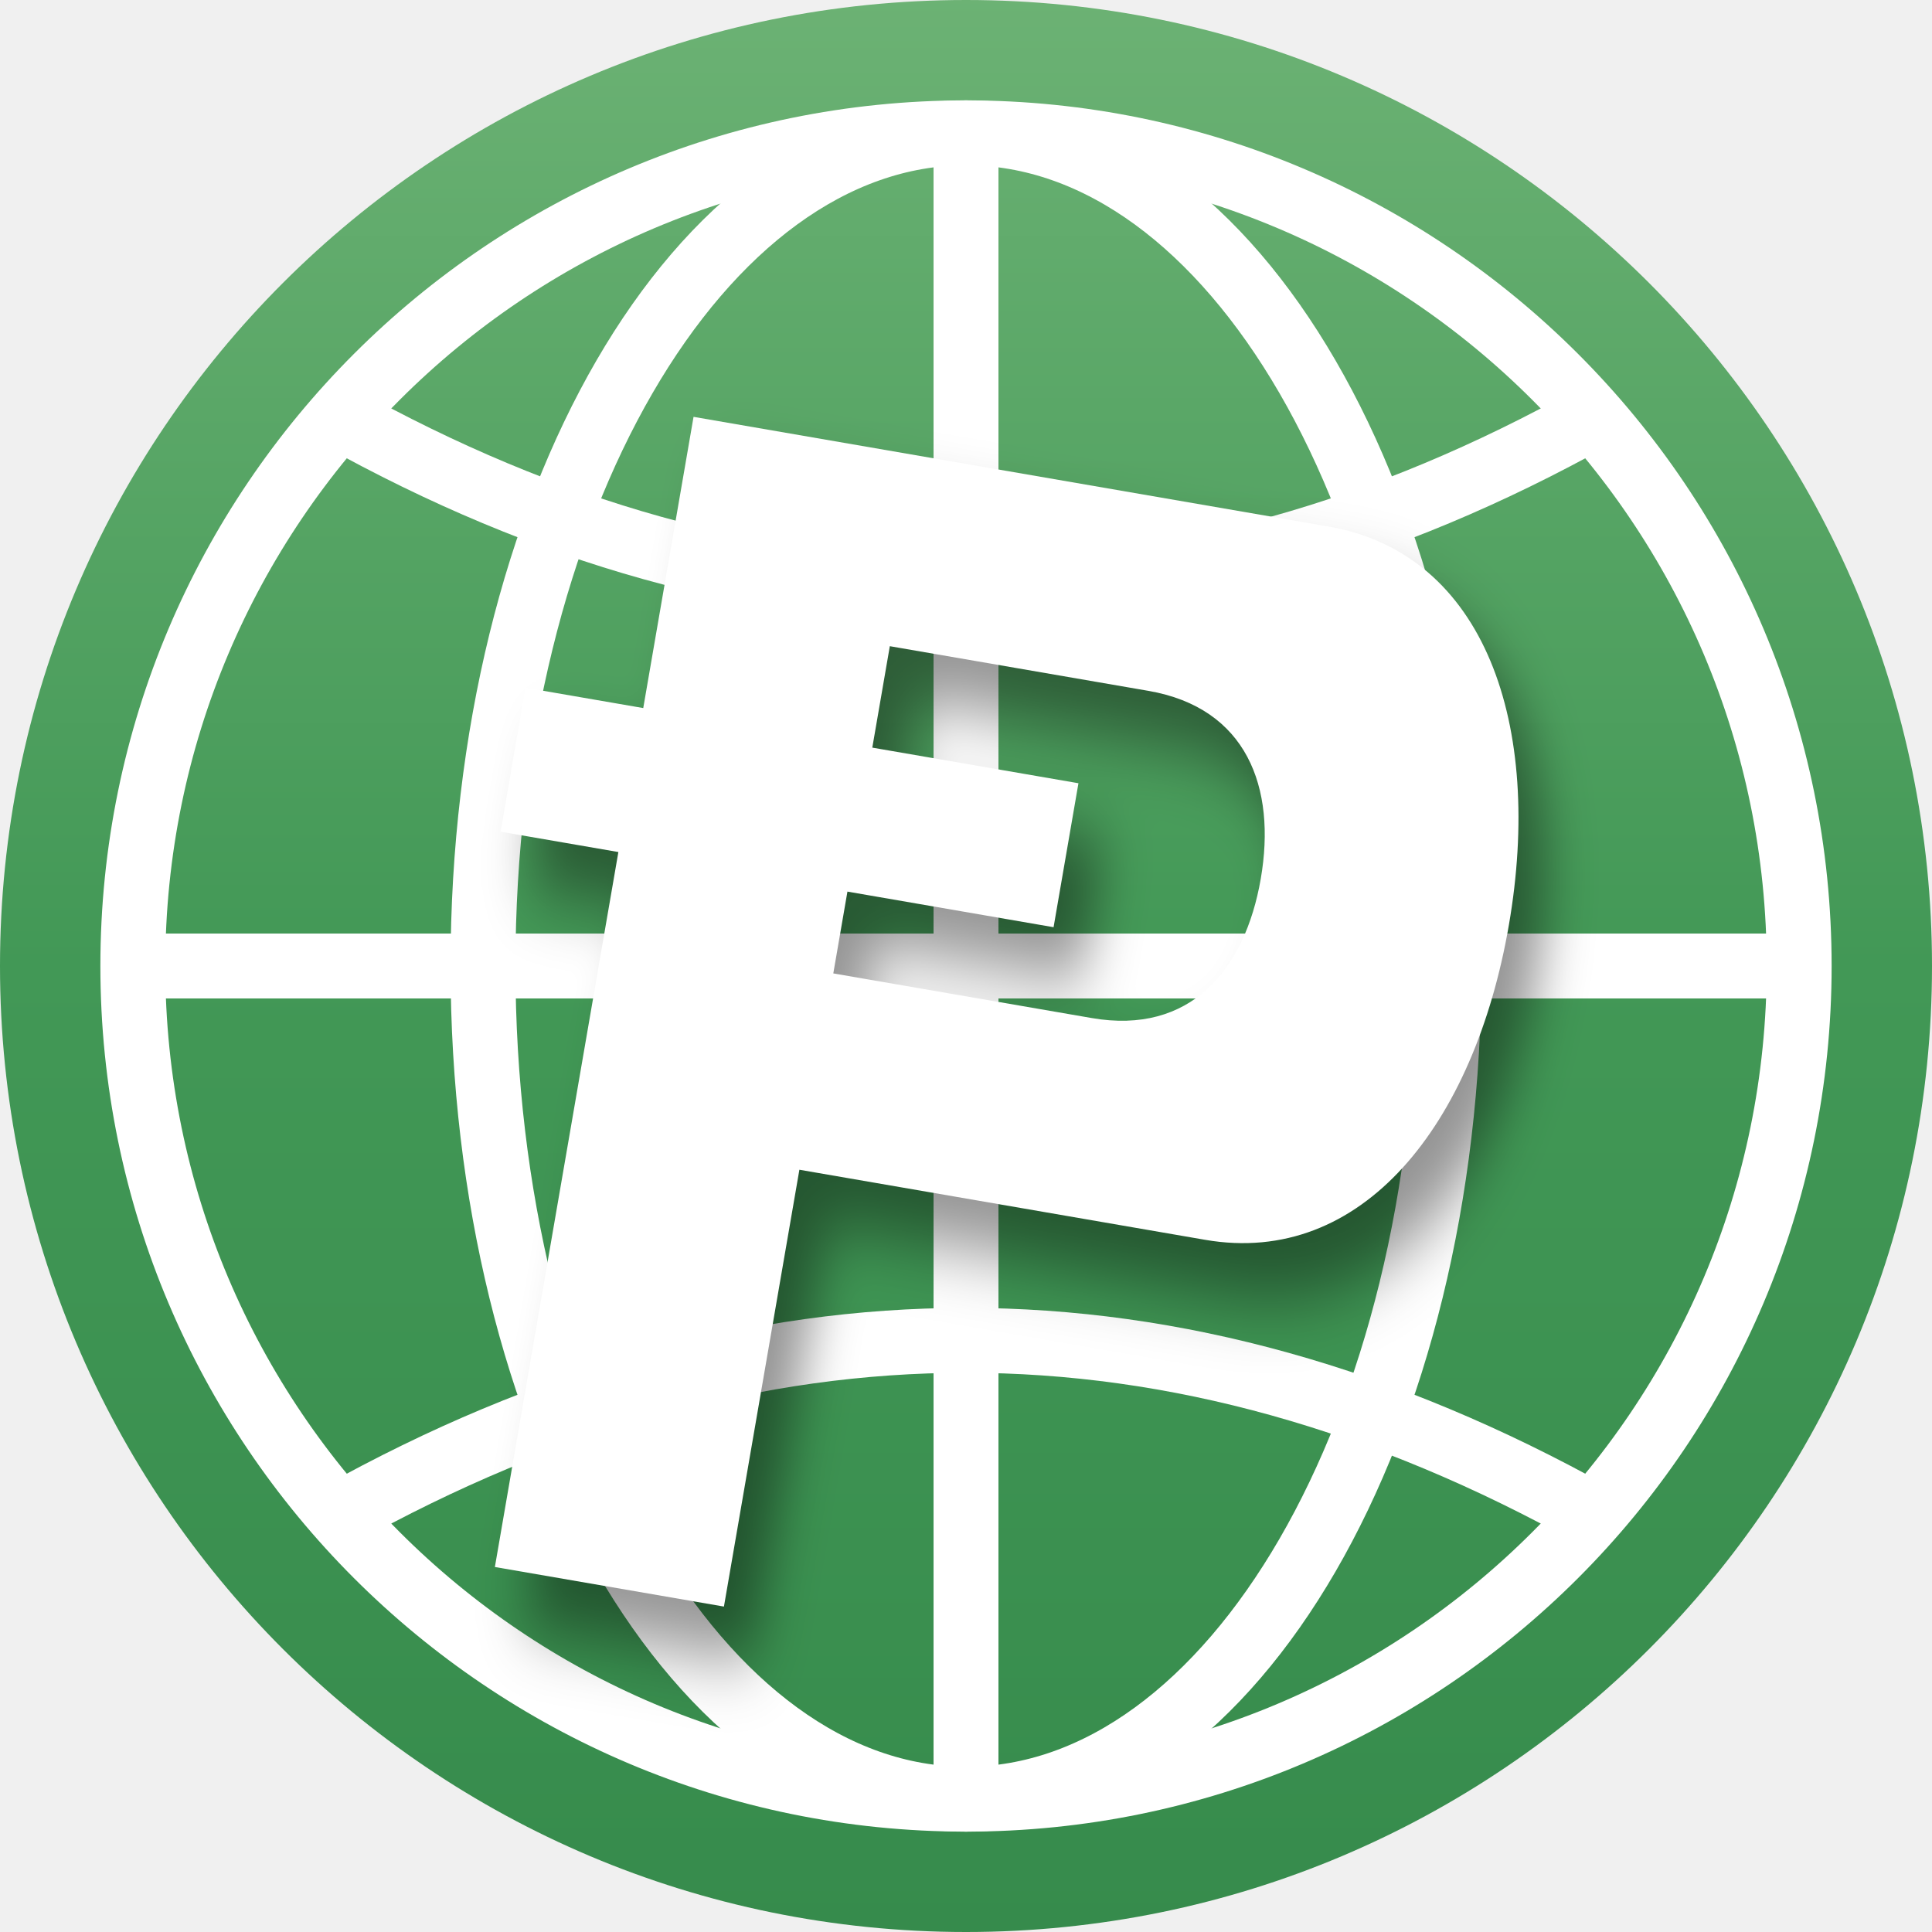
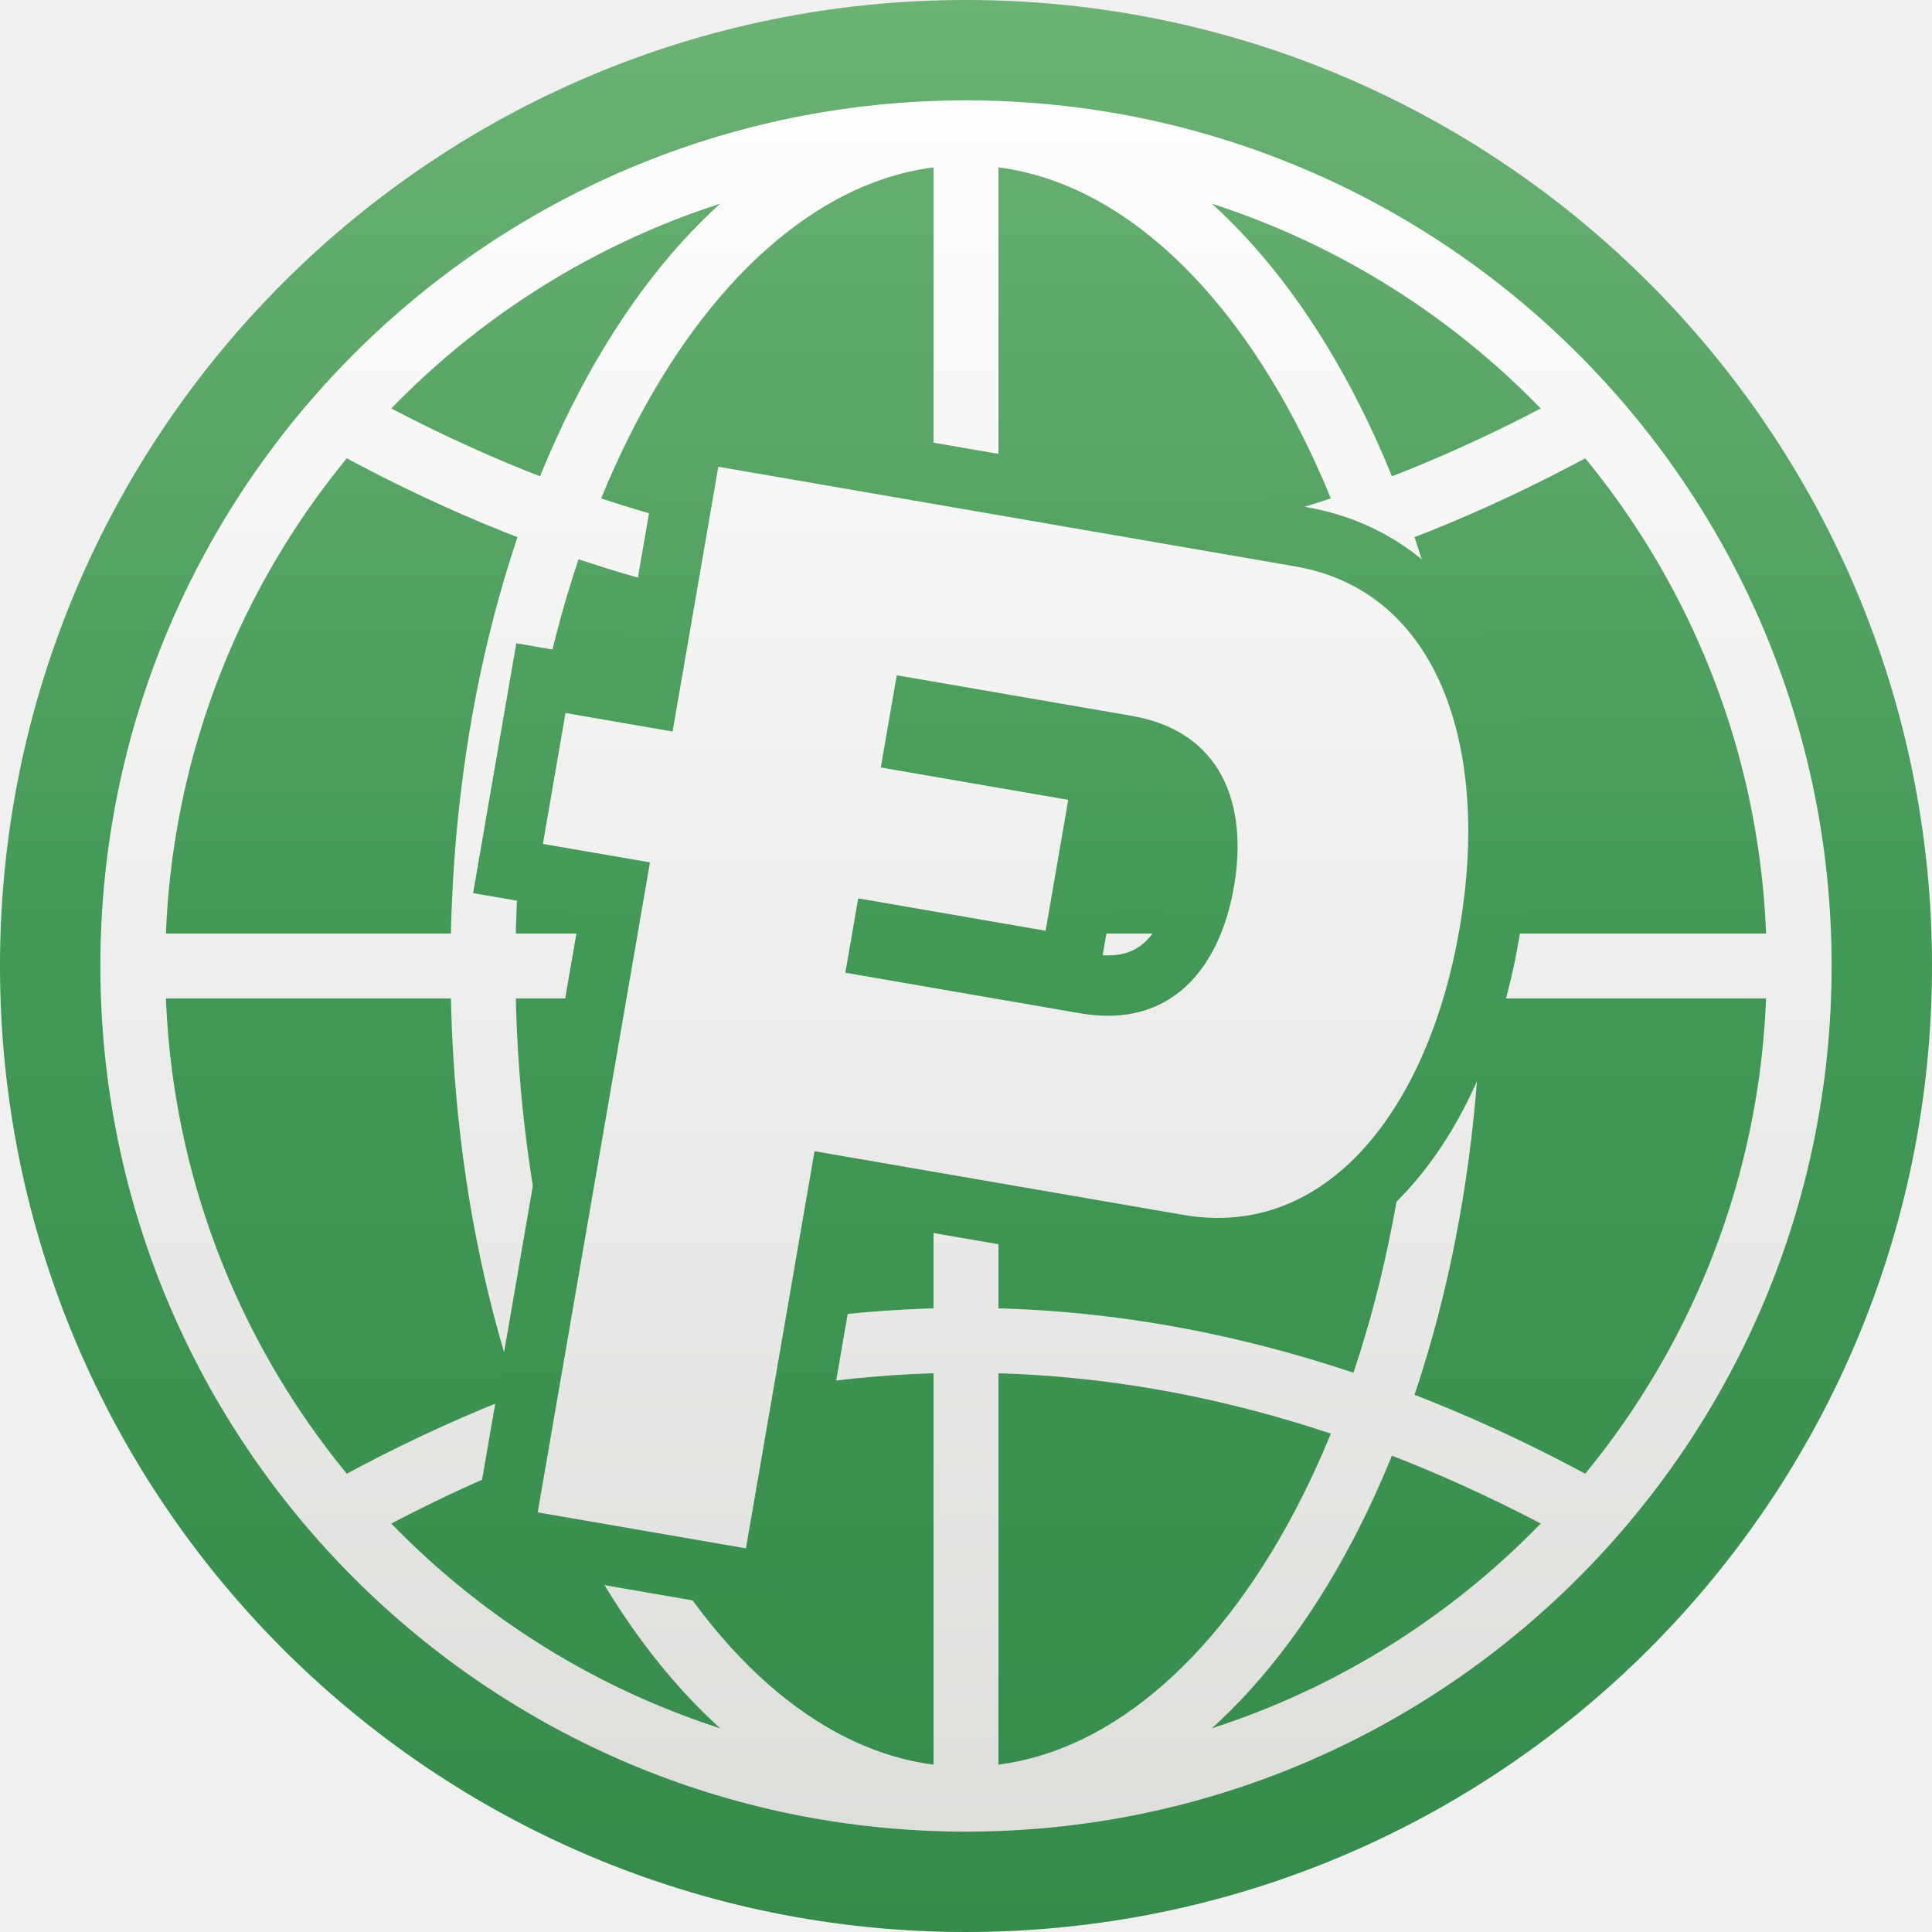
<svg xmlns="http://www.w3.org/2000/svg" viewBox="0 0 64 64" width="512" height="512" role="img" aria-label="PepeNet">
  <defs>
    <linearGradient id="pnG" x1="0" y1="0" x2="0" y2="1">
      <stop offset="0" stop-color="#6cb274" />
      <stop offset=".5" stop-color="#429856" />
      <stop offset="1" stop-color="#368b4c" />
    </linearGradient>
-     <filter id="pnS" x="-25%" y="-25%" width="160%" height="160%">
-       <feGaussianBlur stdDeviation=".9" />
-     </filter>
+     <linearGradient id="pnW" gradientUnits="userSpaceOnUse" x1="0" y1="0" x2="0" y2="64">
+       <stop offset="0" stop-color="#ffffff" />
+       <stop offset="1" stop-color="#dcddd9" />
+     </linearGradient>
+     <linearGradient id="pnWp" href="#pnW" gradientTransform="rotate(-9.8 32 32)" />
+     <linearGradient id="pnGu" href="#pnG" gradientUnits="userSpaceOnUse" x1="0" y1="0" x2="0" y2="64" gradientTransform="rotate(-9.8 32 32)" />
  </defs>
  <circle cx="32" cy="32" r="32" fill="url(#pnG)" />
-   <g fill="none" stroke="#fff" stroke-width="2.15">
+   <g fill="none" stroke="url(#pnW)" stroke-width="2.15">
    <circle cx="32" cy="32" r="27.6" />
    <ellipse cx="32" cy="32" rx="16" ry="27.6" />
    <path d="M32 4.4v55.2M4.4 32h55.2M11.2 13.8Q32 25.4 52.8 13.8M11.2 50.2Q32 38.6 52.8 50.2" />
  </g>
-   <g transform="rotate(9.8 32 32) translate(32 32) scale(1.10) translate(-32 -32)">
-     <path d="M21.1 17.1h19.4c4.8 0 7.4 4.8 7.4 10.9s-2.6 10.9-7.4 10.9H28.1v13.35h-7V30.4h-3.6v-4.4h3.6zm7 5.8v3.1h6.3v4.4h-6.3v2.5h7.9c3 0 4.3-2.2 4.3-5s-1.3-5-4.3-5z" fill="#000" opacity=".42" filter="url(#pnS)" transform="translate(1.1 1.5)" />
-     <path d="M21.1 17.1h19.4c4.8 0 7.4 4.8 7.4 10.9s-2.6 10.9-7.4 10.9H28.1v13.35h-7V30.4h-3.6v-4.4h3.6zm7 5.8v3.1h6.3v4.4h-6.3v2.5h7.9c3 0 4.3-2.2 4.3-5s-1.3-5-4.3-5z" fill="#fff" />
+   <g transform="rotate(9.8 32 32)">
+     <path d="M21.1 17.1h19.4c4.8 0 7.4 4.8 7.4 10.9s-2.6 10.9-7.4 10.9H28.1v13.35h-7V30.4h-3.6v-4.4h3.6zm7 5.8v3.1h6.3v4.4h-6.3v2.5h7.9c3 0 4.3-2.2 4.3-5s-1.3-5-4.3-5z" fill="url(#pnWp)" stroke="url(#pnGu)" stroke-width="4" stroke-linejoin="miter" stroke-miterlimit="12" paint-order="stroke" />
  </g>
</svg>
